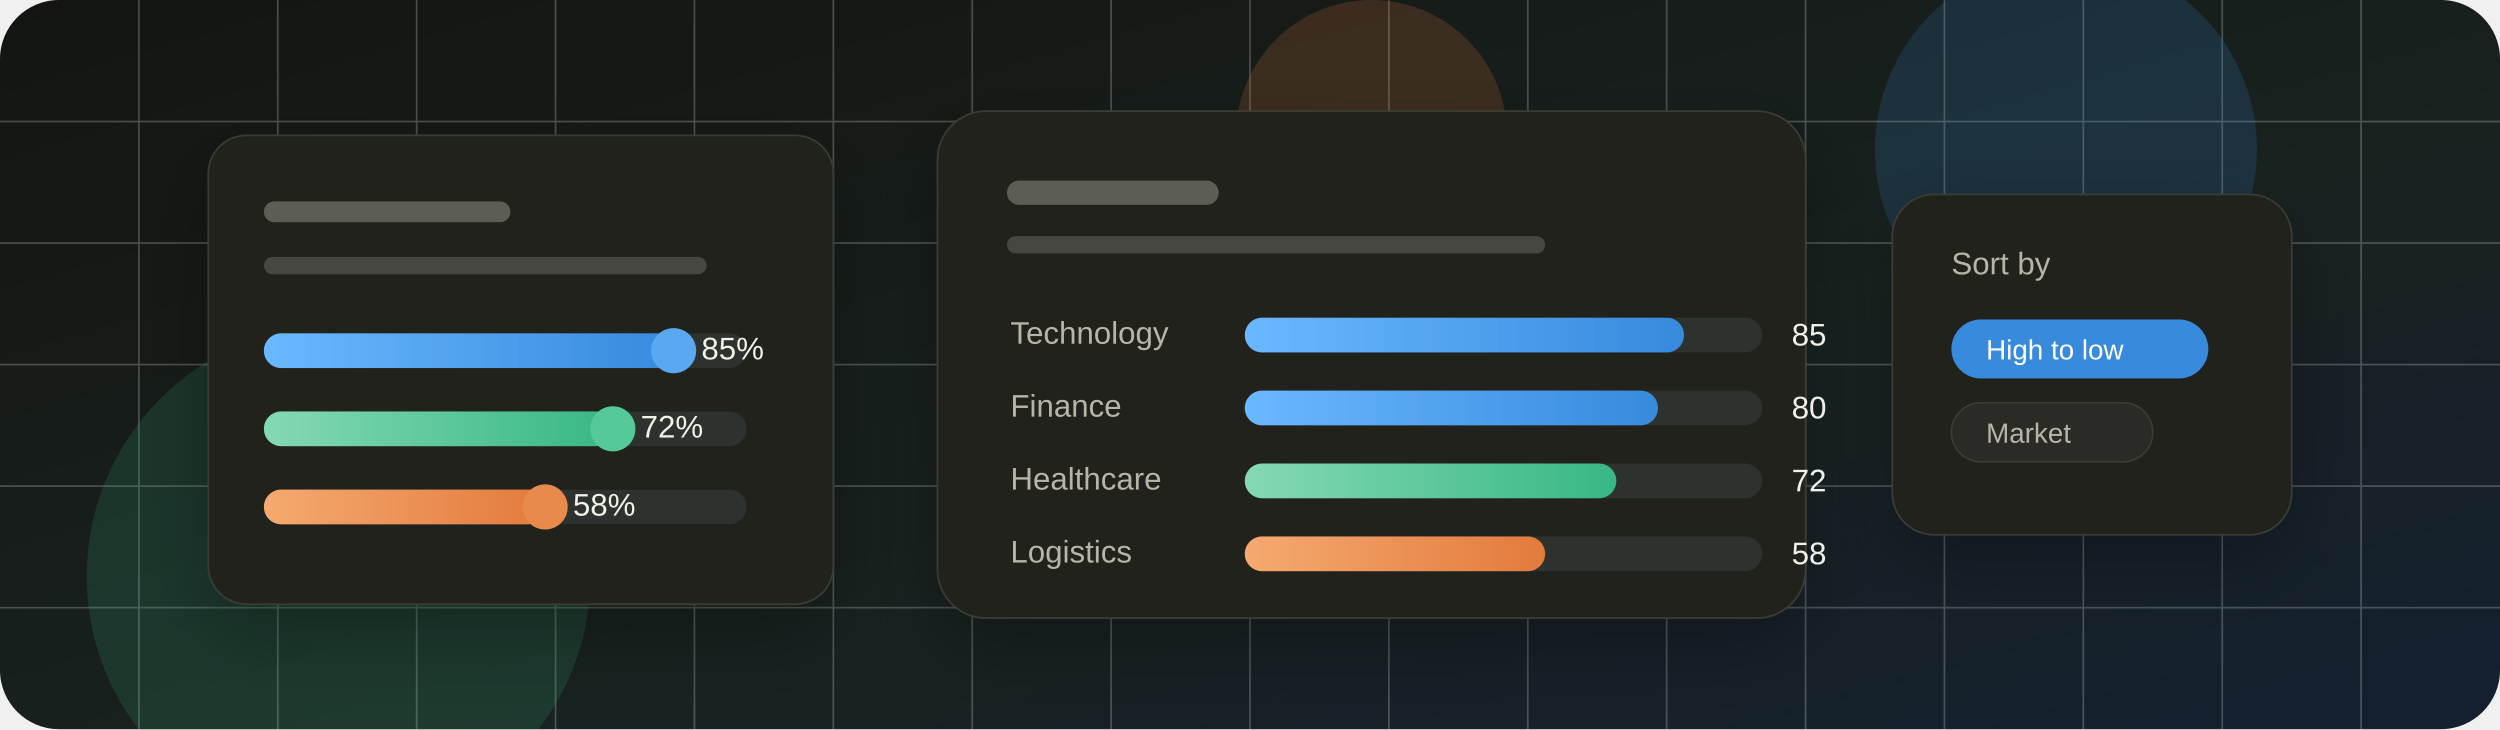
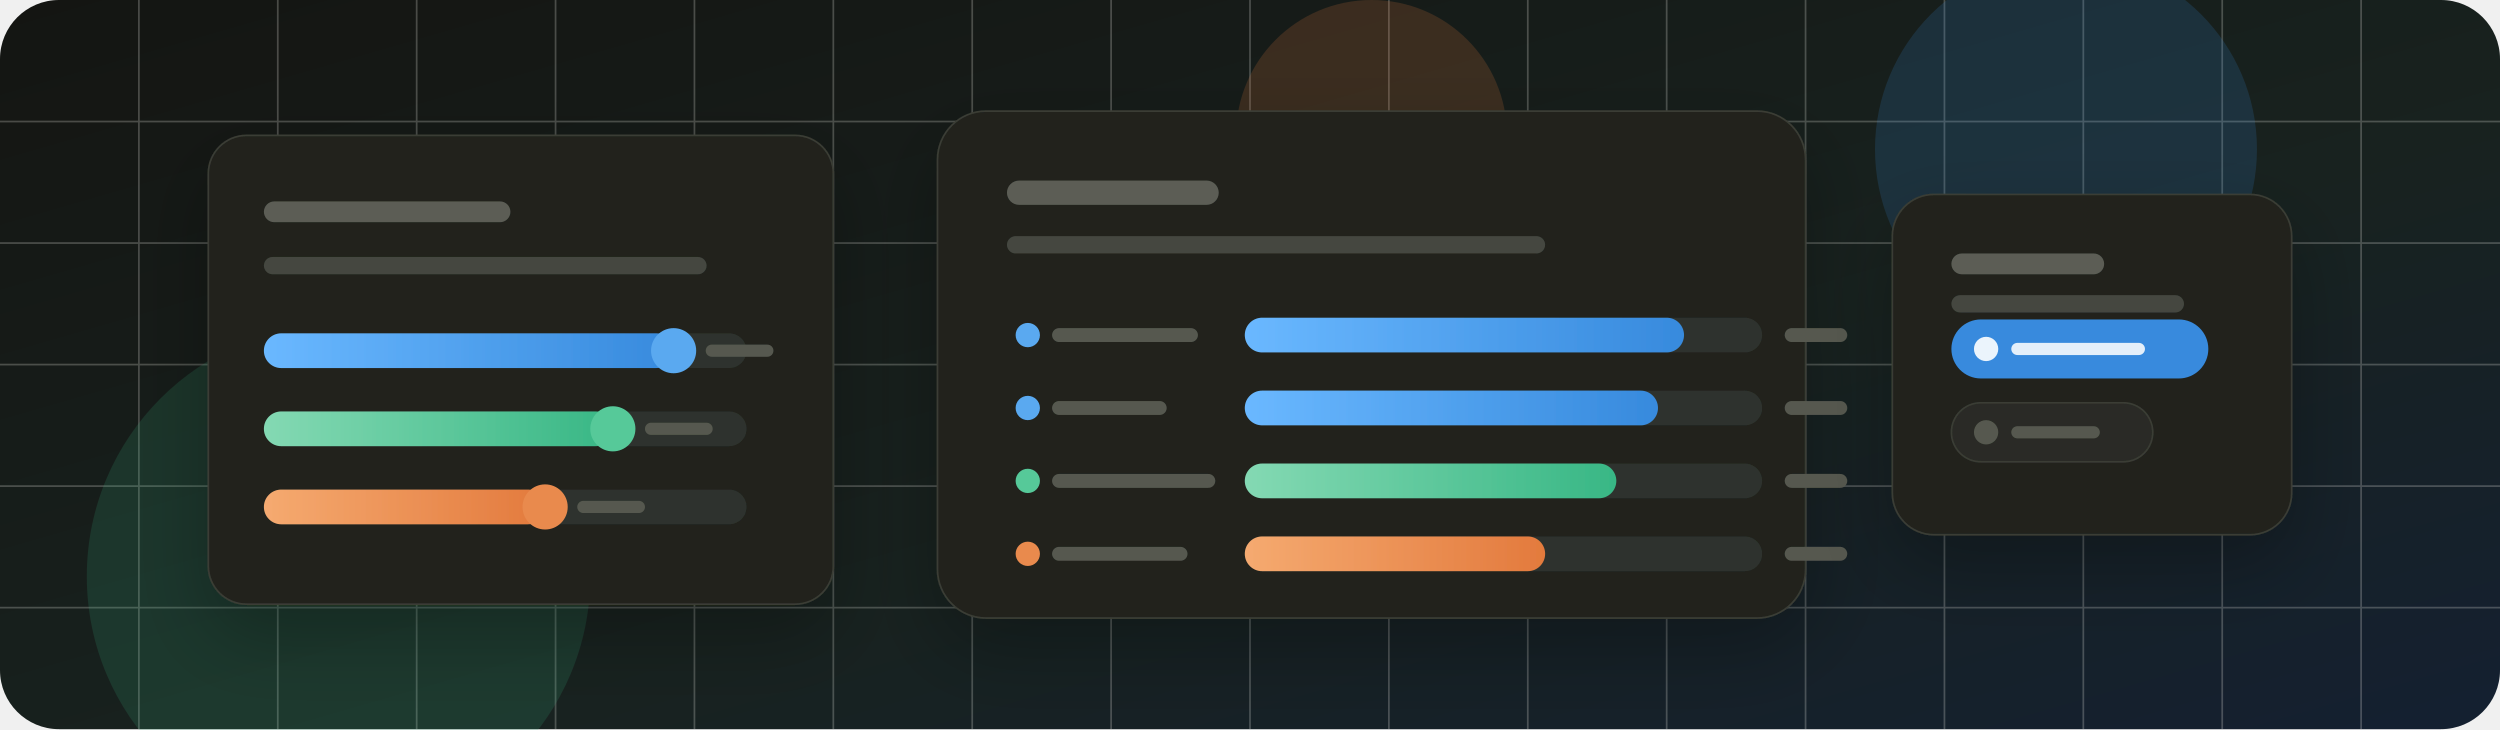
<svg xmlns="http://www.w3.org/2000/svg" viewBox="0 0 1440 420" role="img" aria-labelledby="title desc">
  <defs>
    <linearGradient id="bg" x1="0" y1="0" x2="1" y2="1">
      <stop offset="0" stop-color="#141512" />
      <stop offset="0.58" stop-color="#18221f" />
      <stop offset="1" stop-color="#142031" />
    </linearGradient>
    <linearGradient id="blue" x1="0" y1="0" x2="1" y2="0">
      <stop offset="0" stop-color="#6ab8ff" />
      <stop offset="1" stop-color="#378add" />
    </linearGradient>
    <linearGradient id="green" x1="0" y1="0" x2="1" y2="0">
      <stop offset="0" stop-color="#84d9b3" />
      <stop offset="1" stop-color="#38b785" />
    </linearGradient>
    <linearGradient id="orange" x1="0" y1="0" x2="1" y2="0">
      <stop offset="0" stop-color="#f5aa70" />
      <stop offset="1" stop-color="#e37a3d" />
    </linearGradient>
    <filter id="shadow" x="-20%" y="-30%" width="140%" height="160%">
      <feDropShadow dx="0" dy="18" stdDeviation="22" flood-color="#000000" flood-opacity="0.26" />
    </filter>
  </defs>
  <rect width="1440" height="420" rx="34" fill="url(#bg)" />
  <g opacity="0.24" stroke="#f2f1ea" stroke-width="1">
    <path d="M80 0v420M160 0v420M240 0v420M320 0v420M400 0v420M480 0v420M560 0v420M640 0v420M720 0v420M800 0v420M880 0v420M960 0v420M1040 0v420M1120 0v420M1200 0v420M1280 0v420M1360 0v420" />
    <path d="M0 70h1440M0 140h1440M0 210h1440M0 280h1440M0 350h1440" />
  </g>
  <circle cx="1190" cy="86" r="110" fill="#378add" opacity="0.17" />
  <circle cx="195" cy="332" r="145" fill="#38b785" opacity="0.16" />
  <circle cx="790" cy="78" r="78" fill="#e37a3d" opacity="0.18" />
  <g filter="url(#shadow)">
    <rect x="120" y="78" width="360" height="270" rx="22" fill="#20221d" stroke="#3a3c34" />
    <rect x="152" y="116" width="142" height="12" rx="6" fill="#5b5d54" />
    <rect x="152" y="148" width="255" height="10" rx="5" fill="#44473f" />
    <g transform="translate(152 192)">
      <rect width="278" height="20" rx="10" fill="#2e332d" />
      <rect width="236" height="20" rx="10" fill="url(#blue)" />
      <circle cx="236" cy="10" r="13" fill="#5aa9f0" />
-       <text x="252" y="15" font-family="Anta, Arial, sans-serif" font-size="18" fill="#f2f1ea">85%</text>
+       <path d="M258 10h32" stroke="#56594f" stroke-width="7" stroke-linecap="round" />
    </g>
    <g transform="translate(152 237)">
      <rect width="278" height="20" rx="10" fill="#2e332d" />
      <rect width="201" height="20" rx="10" fill="url(#green)" />
      <circle cx="201" cy="10" r="13" fill="#56c999" />
-       <text x="217" y="15" font-family="Anta, Arial, sans-serif" font-size="18" fill="#f2f1ea">72%</text>
+       <path d="M223 10h32" stroke="#56594f" stroke-width="7" stroke-linecap="round" />
    </g>
    <g transform="translate(152 282)">
      <rect width="278" height="20" rx="10" fill="#2e332d" />
      <rect width="162" height="20" rx="10" fill="url(#orange)" />
      <circle cx="162" cy="10" r="13" fill="#e98a4d" />
-       <text x="178" y="15" font-family="Anta, Arial, sans-serif" font-size="18" fill="#f2f1ea">58%</text>
+       <path d="M184 10h32" stroke="#56594f" stroke-width="7" stroke-linecap="round" />
    </g>
  </g>
  <g filter="url(#shadow)">
    <rect x="540" y="64" width="500" height="292" rx="28" fill="#20221d" stroke="#3a3c34" />
    <rect x="580" y="104" width="122" height="14" rx="7" fill="#5b5d54" />
    <rect x="580" y="136" width="310" height="10" rx="5" fill="#44473f" />
    <g transform="translate(582 186)">
-       <text x="0" y="12" font-family="Anta, Arial, sans-serif" font-size="18" fill="#b8b5a8">Technology</text>
+       <circle cx="10" cy="7" r="7" fill="#5aa9f0" />
+       <path d="M28 7h76" stroke="#56594f" stroke-width="8" stroke-linecap="round" />
      <rect x="135" y="-3" width="298" height="20" rx="10" fill="#2e332d" />
      <rect x="135" y="-3" width="253" height="20" rx="10" fill="url(#blue)" />
-       <text x="450" y="13" font-family="Anta, Arial, sans-serif" font-size="18" fill="#f2f1ea">85</text>
+       <path d="M450 7h28" stroke="#56594f" stroke-width="8" stroke-linecap="round" />
    </g>
    <g transform="translate(582 228)">
-       <text x="0" y="12" font-family="Anta, Arial, sans-serif" font-size="18" fill="#b8b5a8">Finance</text>
+       <circle cx="10" cy="7" r="7" fill="#5aa9f0" />
+       <path d="M28 7h58" stroke="#56594f" stroke-width="8" stroke-linecap="round" />
      <rect x="135" y="-3" width="298" height="20" rx="10" fill="#2e332d" />
      <rect x="135" y="-3" width="238" height="20" rx="10" fill="url(#blue)" />
-       <text x="450" y="13" font-family="Anta, Arial, sans-serif" font-size="18" fill="#f2f1ea">80</text>
+       <path d="M450 7h28" stroke="#56594f" stroke-width="8" stroke-linecap="round" />
    </g>
    <g transform="translate(582 270)">
-       <text x="0" y="12" font-family="Anta, Arial, sans-serif" font-size="18" fill="#b8b5a8">Healthcare</text>
+       <circle cx="10" cy="7" r="7" fill="#56c999" />
+       <path d="M28 7h86" stroke="#56594f" stroke-width="8" stroke-linecap="round" />
      <rect x="135" y="-3" width="298" height="20" rx="10" fill="#2e332d" />
      <rect x="135" y="-3" width="214" height="20" rx="10" fill="url(#green)" />
-       <text x="450" y="13" font-family="Anta, Arial, sans-serif" font-size="18" fill="#f2f1ea">72</text>
+       <path d="M450 7h28" stroke="#56594f" stroke-width="8" stroke-linecap="round" />
    </g>
    <g transform="translate(582 312)">
-       <text x="0" y="12" font-family="Anta, Arial, sans-serif" font-size="18" fill="#b8b5a8">Logistics</text>
+       <circle cx="10" cy="7" r="7" fill="#e98a4d" />
+       <path d="M28 7h70" stroke="#56594f" stroke-width="8" stroke-linecap="round" />
      <rect x="135" y="-3" width="298" height="20" rx="10" fill="#2e332d" />
      <rect x="135" y="-3" width="173" height="20" rx="10" fill="url(#orange)" />
-       <text x="450" y="13" font-family="Anta, Arial, sans-serif" font-size="18" fill="#f2f1ea">58</text>
+       <path d="M450 7h28" stroke="#56594f" stroke-width="8" stroke-linecap="round" />
    </g>
  </g>
  <g filter="url(#shadow)">
    <rect x="1090" y="112" width="230" height="196" rx="24" fill="#20221d" stroke="#3a3c34" />
-     <text x="1124" y="158" font-family="Anta, Arial, sans-serif" font-size="18" fill="#b8b5a8">Sort by</text>
+     <rect x="1124" y="146" width="88" height="12" rx="6" fill="#5b5d54" />
+     <rect x="1124" y="170" width="134" height="10" rx="5" fill="#44473f" />
    <rect x="1124" y="184" width="148" height="34" rx="17" fill="#378add" />
-     <text x="1144" y="207" font-family="Anta, Arial, sans-serif" font-size="16" fill="#ffffff">High to low</text>
+     <circle cx="1144" cy="201" r="7" fill="#ffffff" opacity="0.9" />
+     <path d="M1162 201h70" stroke="#ffffff" stroke-width="7" stroke-linecap="round" opacity="0.86" />
    <rect x="1124" y="232" width="116" height="34" rx="17" fill="#292b25" stroke="#3a3c34" />
-     <text x="1144" y="255" font-family="Anta, Arial, sans-serif" font-size="16" fill="#b8b5a8">Market</text>
+     <circle cx="1144" cy="249" r="7" fill="#56594f" />
+     <path d="M1162 249h44" stroke="#56594f" stroke-width="7" stroke-linecap="round" />
  </g>
</svg>
